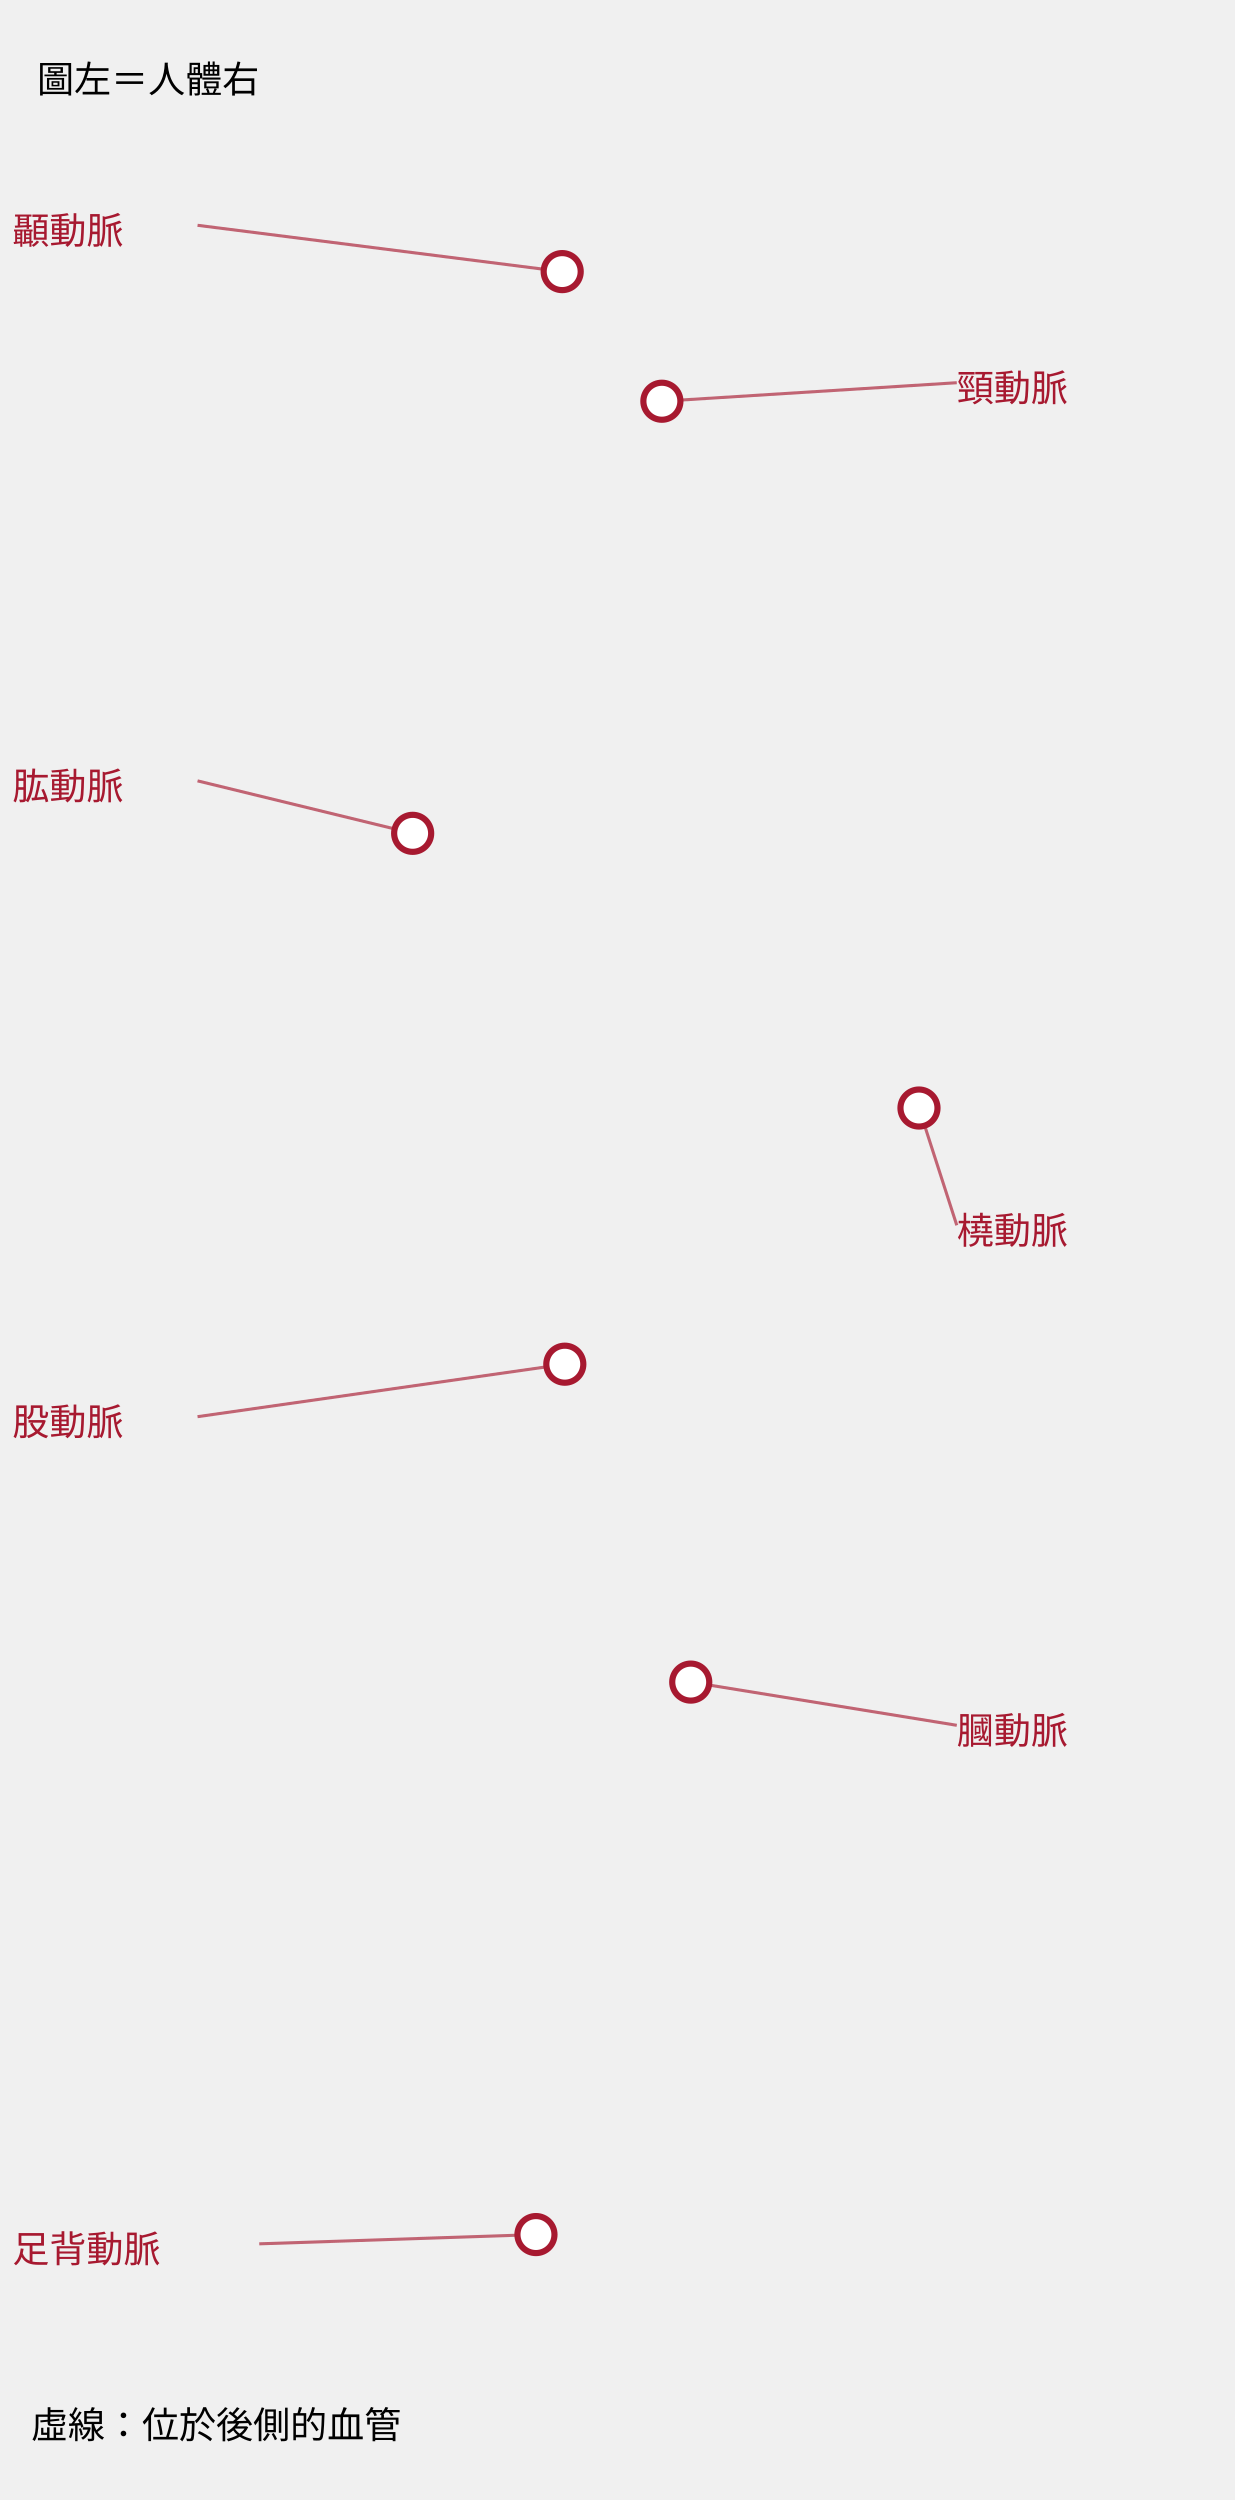
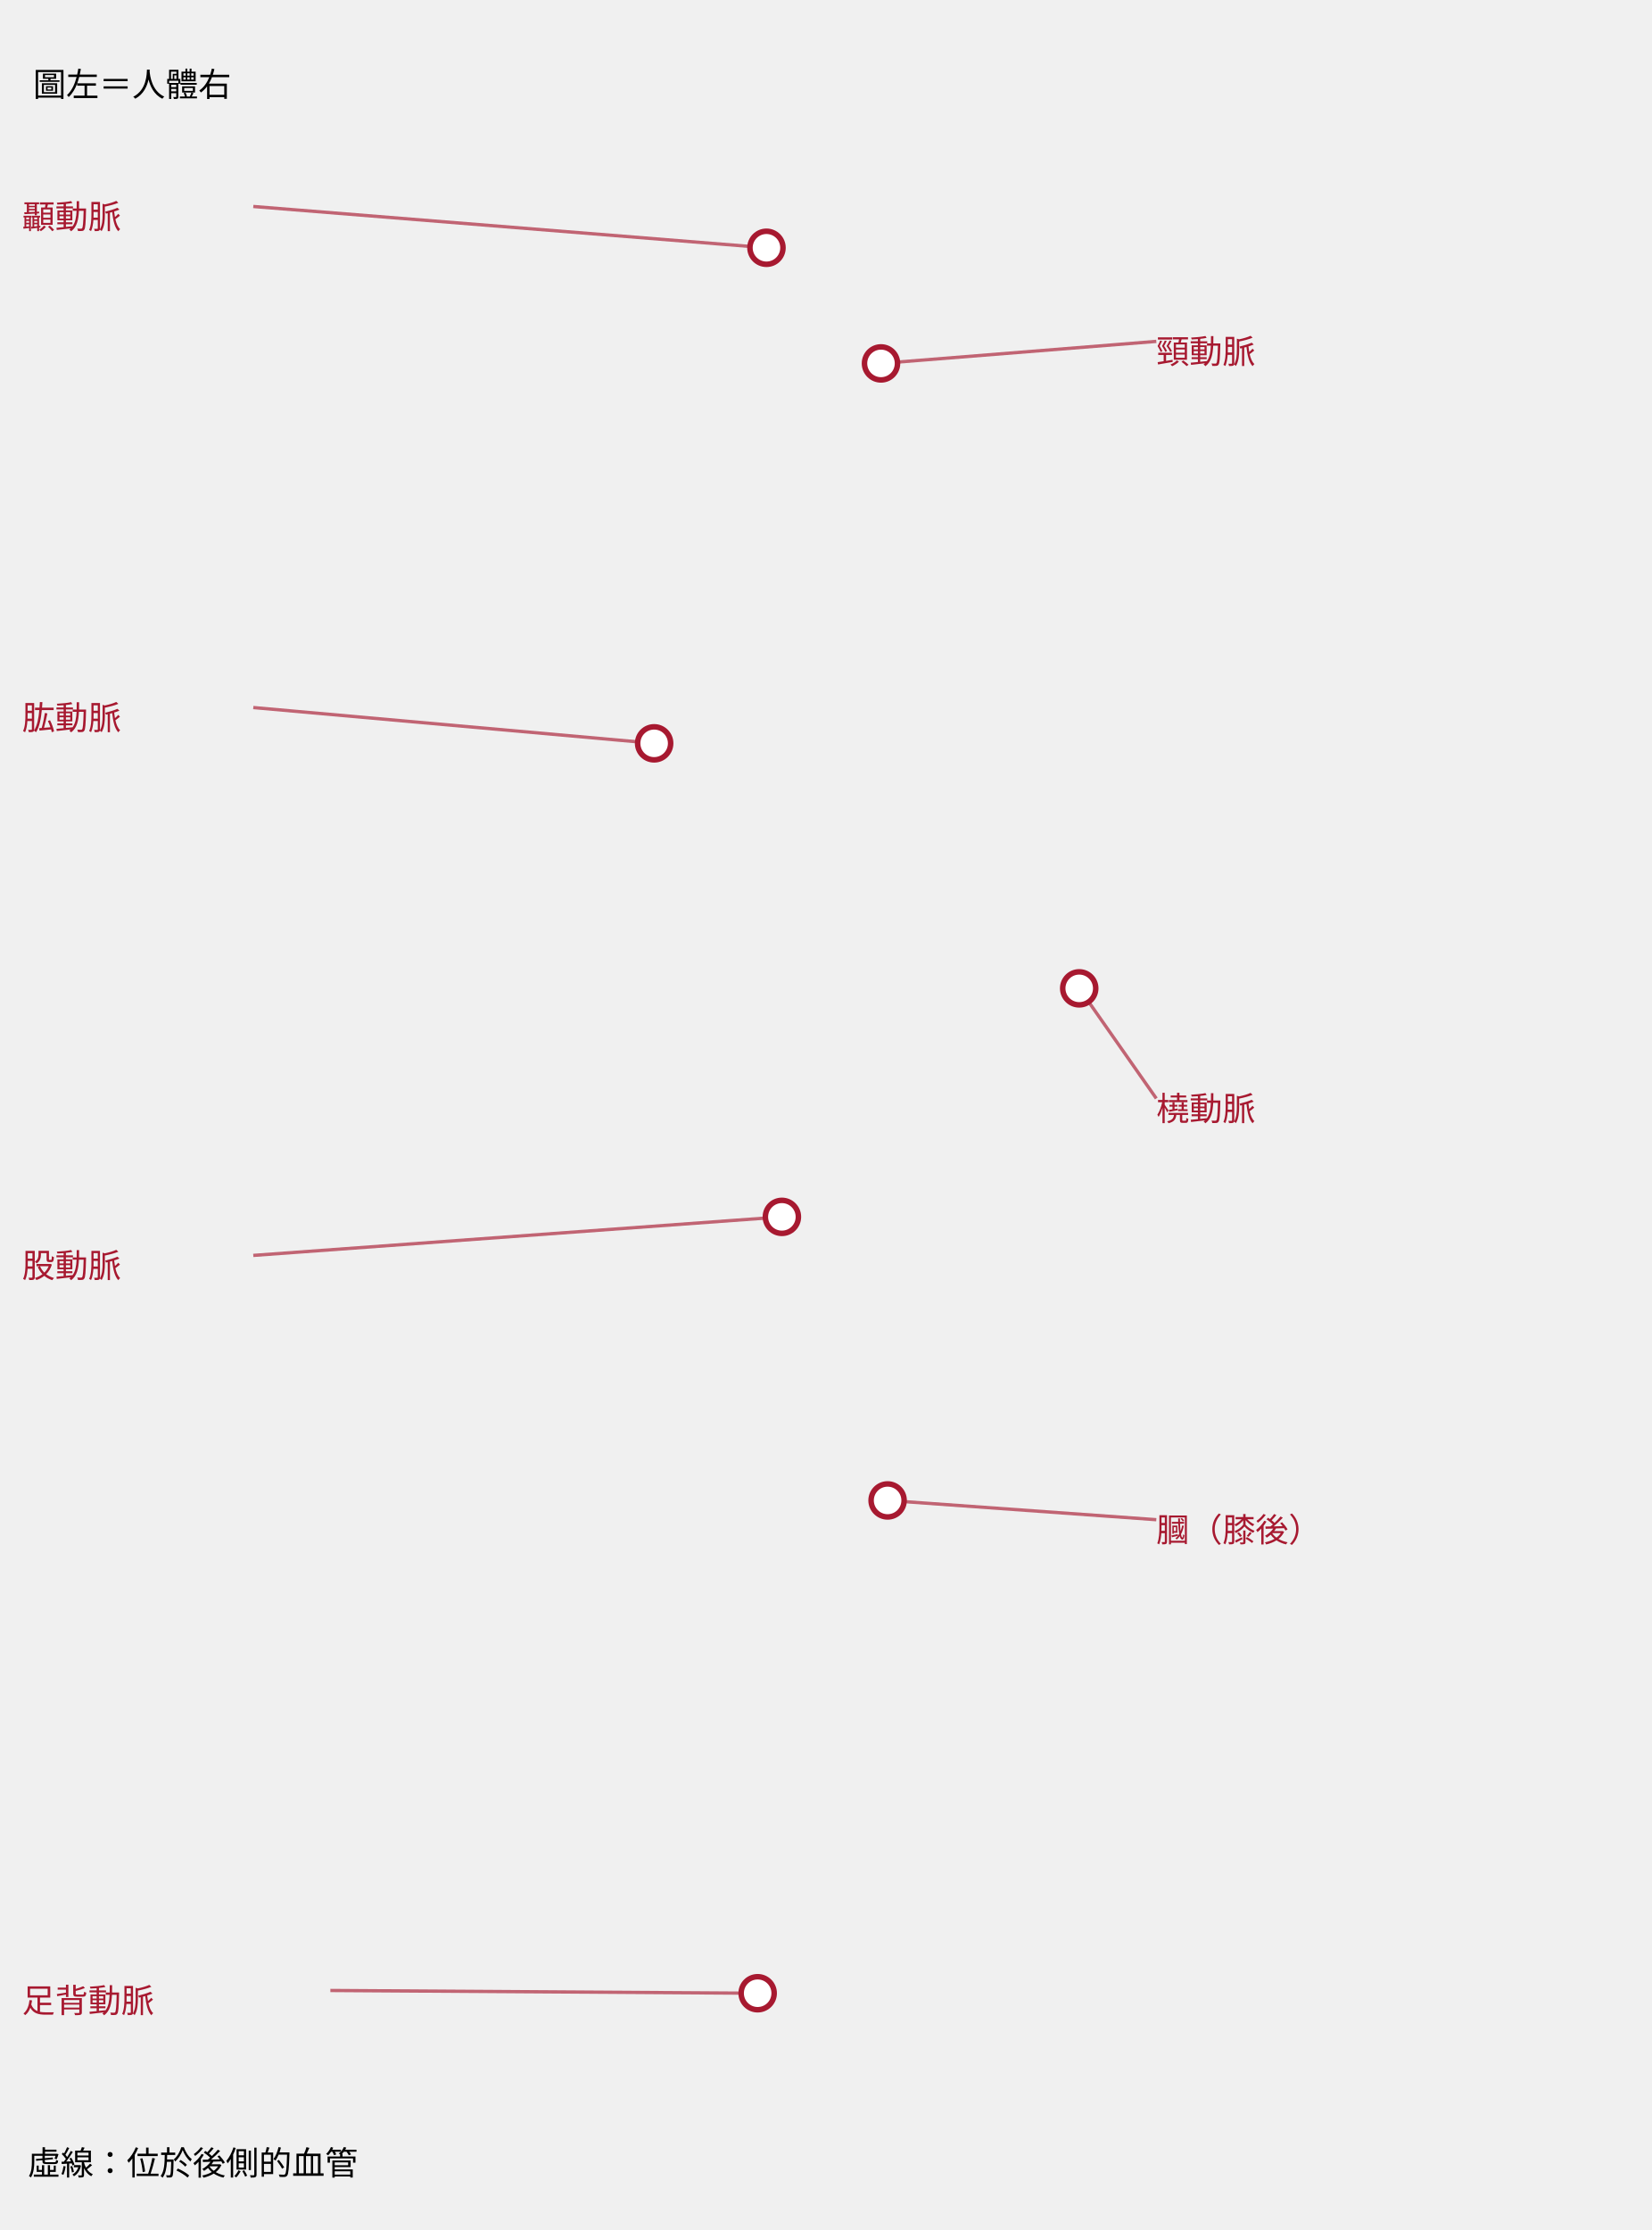
- <svg xmlns="http://www.w3.org/2000/svg" viewBox="0 0 400 810" role="img" aria-label="全身主要動靜脈｜圖左＝人體右">
-   <style>text{font-family:system-ui,sans-serif;font-size:calc(20px * var(--font-scale,1))} .anatomy-label path{opacity:.65}</style>
-   <text x="12" y="30">圖左＝人體右</text>
-   <g transform="translate(30 0) scale(.85 1)">
+ <svg xmlns="http://www.w3.org/2000/svg" viewBox="0 0 600 810" role="img" aria-label="全身主要動靜脈｜圖左＝人體右">
+   <style>text{font-family:system-ui,sans-serif;font-size:calc(28px * var(--font-scale,1))}.anatomy-label path{opacity:.65}[data-label-state]{display:none}[data-label-state="overview"]{display:block}</style>
+   <text x="12" y="35">圖左＝人體右</text>
+   <g transform="translate(140 0) scale(.8 1)">
    <g data-anatomy-base="major-vessels-anatomy-base.svg" />
  </g>
  <g class="anatomy-label">
-     <path d="M182.15 88L64 73" stroke="#a71930" stroke-width="1" fill="none" />
-     <circle cx="182.15" cy="88" r="2.2" fill="#a71930" />
-     <text x="4" y="79" fill="#a71930">
-       <tspan x="4" dy="0">顳動脈</tspan>
-     </text>
+     <path d="M278.4 90L92 75" stroke="#a71930" stroke-width="1.2" fill="none" />
+     <circle cx="278.4" cy="90" r="2.2" fill="#a71930" />
+     <text x="8" y="83" fill="#a71930">顳動脈</text>
  </g>
-   <circle cx="182.15" cy="88" r="6" fill="#fff" stroke="#a71930" stroke-width="2" />
+   <circle cx="278.4" cy="90" r="6" fill="#fff" stroke="#a71930" stroke-width="2" />
  <g class="anatomy-label">
-     <path d="M214.45 130L310 124" stroke="#a71930" stroke-width="1" fill="none" />
-     <circle cx="214.45" cy="130" r="2.2" fill="#a71930" />
-     <text x="310" y="130" fill="#a71930">
-       <tspan x="310" dy="0">頸動脈</tspan>
-     </text>
+     <path d="M320.0 132L420 124" stroke="#a71930" stroke-width="1.2" fill="none" />
+     <circle cx="320.0" cy="132" r="2.2" fill="#a71930" />
+     <text x="420" y="132" fill="#a71930">頸動脈</text>
  </g>
-   <circle cx="214.45" cy="130" r="6" fill="#fff" stroke="#a71930" stroke-width="2" />
+   <circle cx="320.0" cy="132" r="6" fill="#fff" stroke="#a71930" stroke-width="2" />
  <g class="anatomy-label">
-     <path d="M133.7 270L64 253" stroke="#a71930" stroke-width="1" fill="none" />
-     <circle cx="133.7" cy="270" r="2.2" fill="#a71930" />
-     <text x="4" y="259" fill="#a71930">
-       <tspan x="4" dy="0">肱動脈</tspan>
-     </text>
+     <path d="M237.6 270L92 257" stroke="#a71930" stroke-width="1.2" fill="none" />
+     <circle cx="237.6" cy="270" r="2.2" fill="#a71930" />
+     <text x="8" y="265" fill="#a71930">肱動脈</text>
  </g>
-   <circle cx="133.7" cy="270" r="6" fill="#fff" stroke="#a71930" stroke-width="2" />
+   <circle cx="237.6" cy="270" r="6" fill="#fff" stroke="#a71930" stroke-width="2" />
  <g class="anatomy-label">
-     <path d="M297.75 359L310 397" stroke="#a71930" stroke-width="1" fill="none" />
-     <circle cx="297.75" cy="359" r="2.2" fill="#a71930" />
-     <text x="310" y="403" fill="#a71930">
-       <tspan x="310" dy="0">橈動脈</tspan>
-     </text>
+     <path d="M392.0 359L420 399" stroke="#a71930" stroke-width="1.2" fill="none" />
+     <circle cx="392.0" cy="359" r="2.2" fill="#a71930" />
+     <text x="420" y="407" fill="#a71930">橈動脈</text>
  </g>
-   <circle cx="297.75" cy="359" r="6" fill="#fff" stroke="#a71930" stroke-width="2" />
+   <circle cx="392.0" cy="359" r="6" fill="#fff" stroke="#a71930" stroke-width="2" />
  <g class="anatomy-label">
-     <path d="M183.0 442L64 459" stroke="#a71930" stroke-width="1" fill="none" />
-     <circle cx="183.0" cy="442" r="2.2" fill="#a71930" />
-     <text x="4" y="465" fill="#a71930">
-       <tspan x="4" dy="0">股動脈</tspan>
-     </text>
+     <path d="M284.0 442L92 456" stroke="#a71930" stroke-width="1.2" fill="none" />
+     <circle cx="284.0" cy="442" r="2.2" fill="#a71930" />
+     <text x="8" y="464" fill="#a71930">股動脈</text>
  </g>
-   <circle cx="183.0" cy="442" r="6" fill="#fff" stroke="#a71930" stroke-width="2" />
+   <circle cx="284.0" cy="442" r="6" fill="#fff" stroke="#a71930" stroke-width="2" />
  <g class="anatomy-label">
-     <path d="M223.8 545L310 559" stroke="#a71930" stroke-width="1" fill="none" />
-     <circle cx="223.8" cy="545" r="2.2" fill="#a71930" />
-     <text x="310" y="565" fill="#a71930">
-       <tspan x="310" dy="0">膕動脈</tspan>
-     </text>
+     <path d="M322.4 545L420 552" stroke="#a71930" stroke-width="1.2" fill="none" />
+     <circle cx="322.4" cy="545" r="2.2" fill="#a71930" />
+     <text x="420" y="560" fill="#a71930">膕（膝後）</text>
  </g>
-   <circle cx="223.8" cy="545" r="6" fill="#fff" stroke="#a71930" stroke-width="2" />
+   <circle cx="322.4" cy="545" r="6" fill="#fff" stroke="#a71930" stroke-width="2" />
  <g class="anatomy-label">
-     <path d="M173.65 724L84 727" stroke="#a71930" stroke-width="1" fill="none" />
-     <circle cx="173.65" cy="724" r="2.2" fill="#a71930" />
-     <text x="4" y="733" fill="#a71930">
-       <tspan x="4" dy="0">足背動脈</tspan>
-     </text>
+     <path d="M275.2 724L120 723" stroke="#a71930" stroke-width="1.2" fill="none" />
+     <circle cx="275.2" cy="724" r="2.2" fill="#a71930" />
+     <text x="8" y="731" fill="#a71930">足背動脈</text>
  </g>
-   <circle cx="173.65" cy="724" r="6" fill="#fff" stroke="#a71930" stroke-width="2" />
+   <circle cx="275.2" cy="724" r="6" fill="#fff" stroke="#a71930" stroke-width="2" />
  <text x="10" y="790">虛線：位於後側的血管</text>
</svg>
